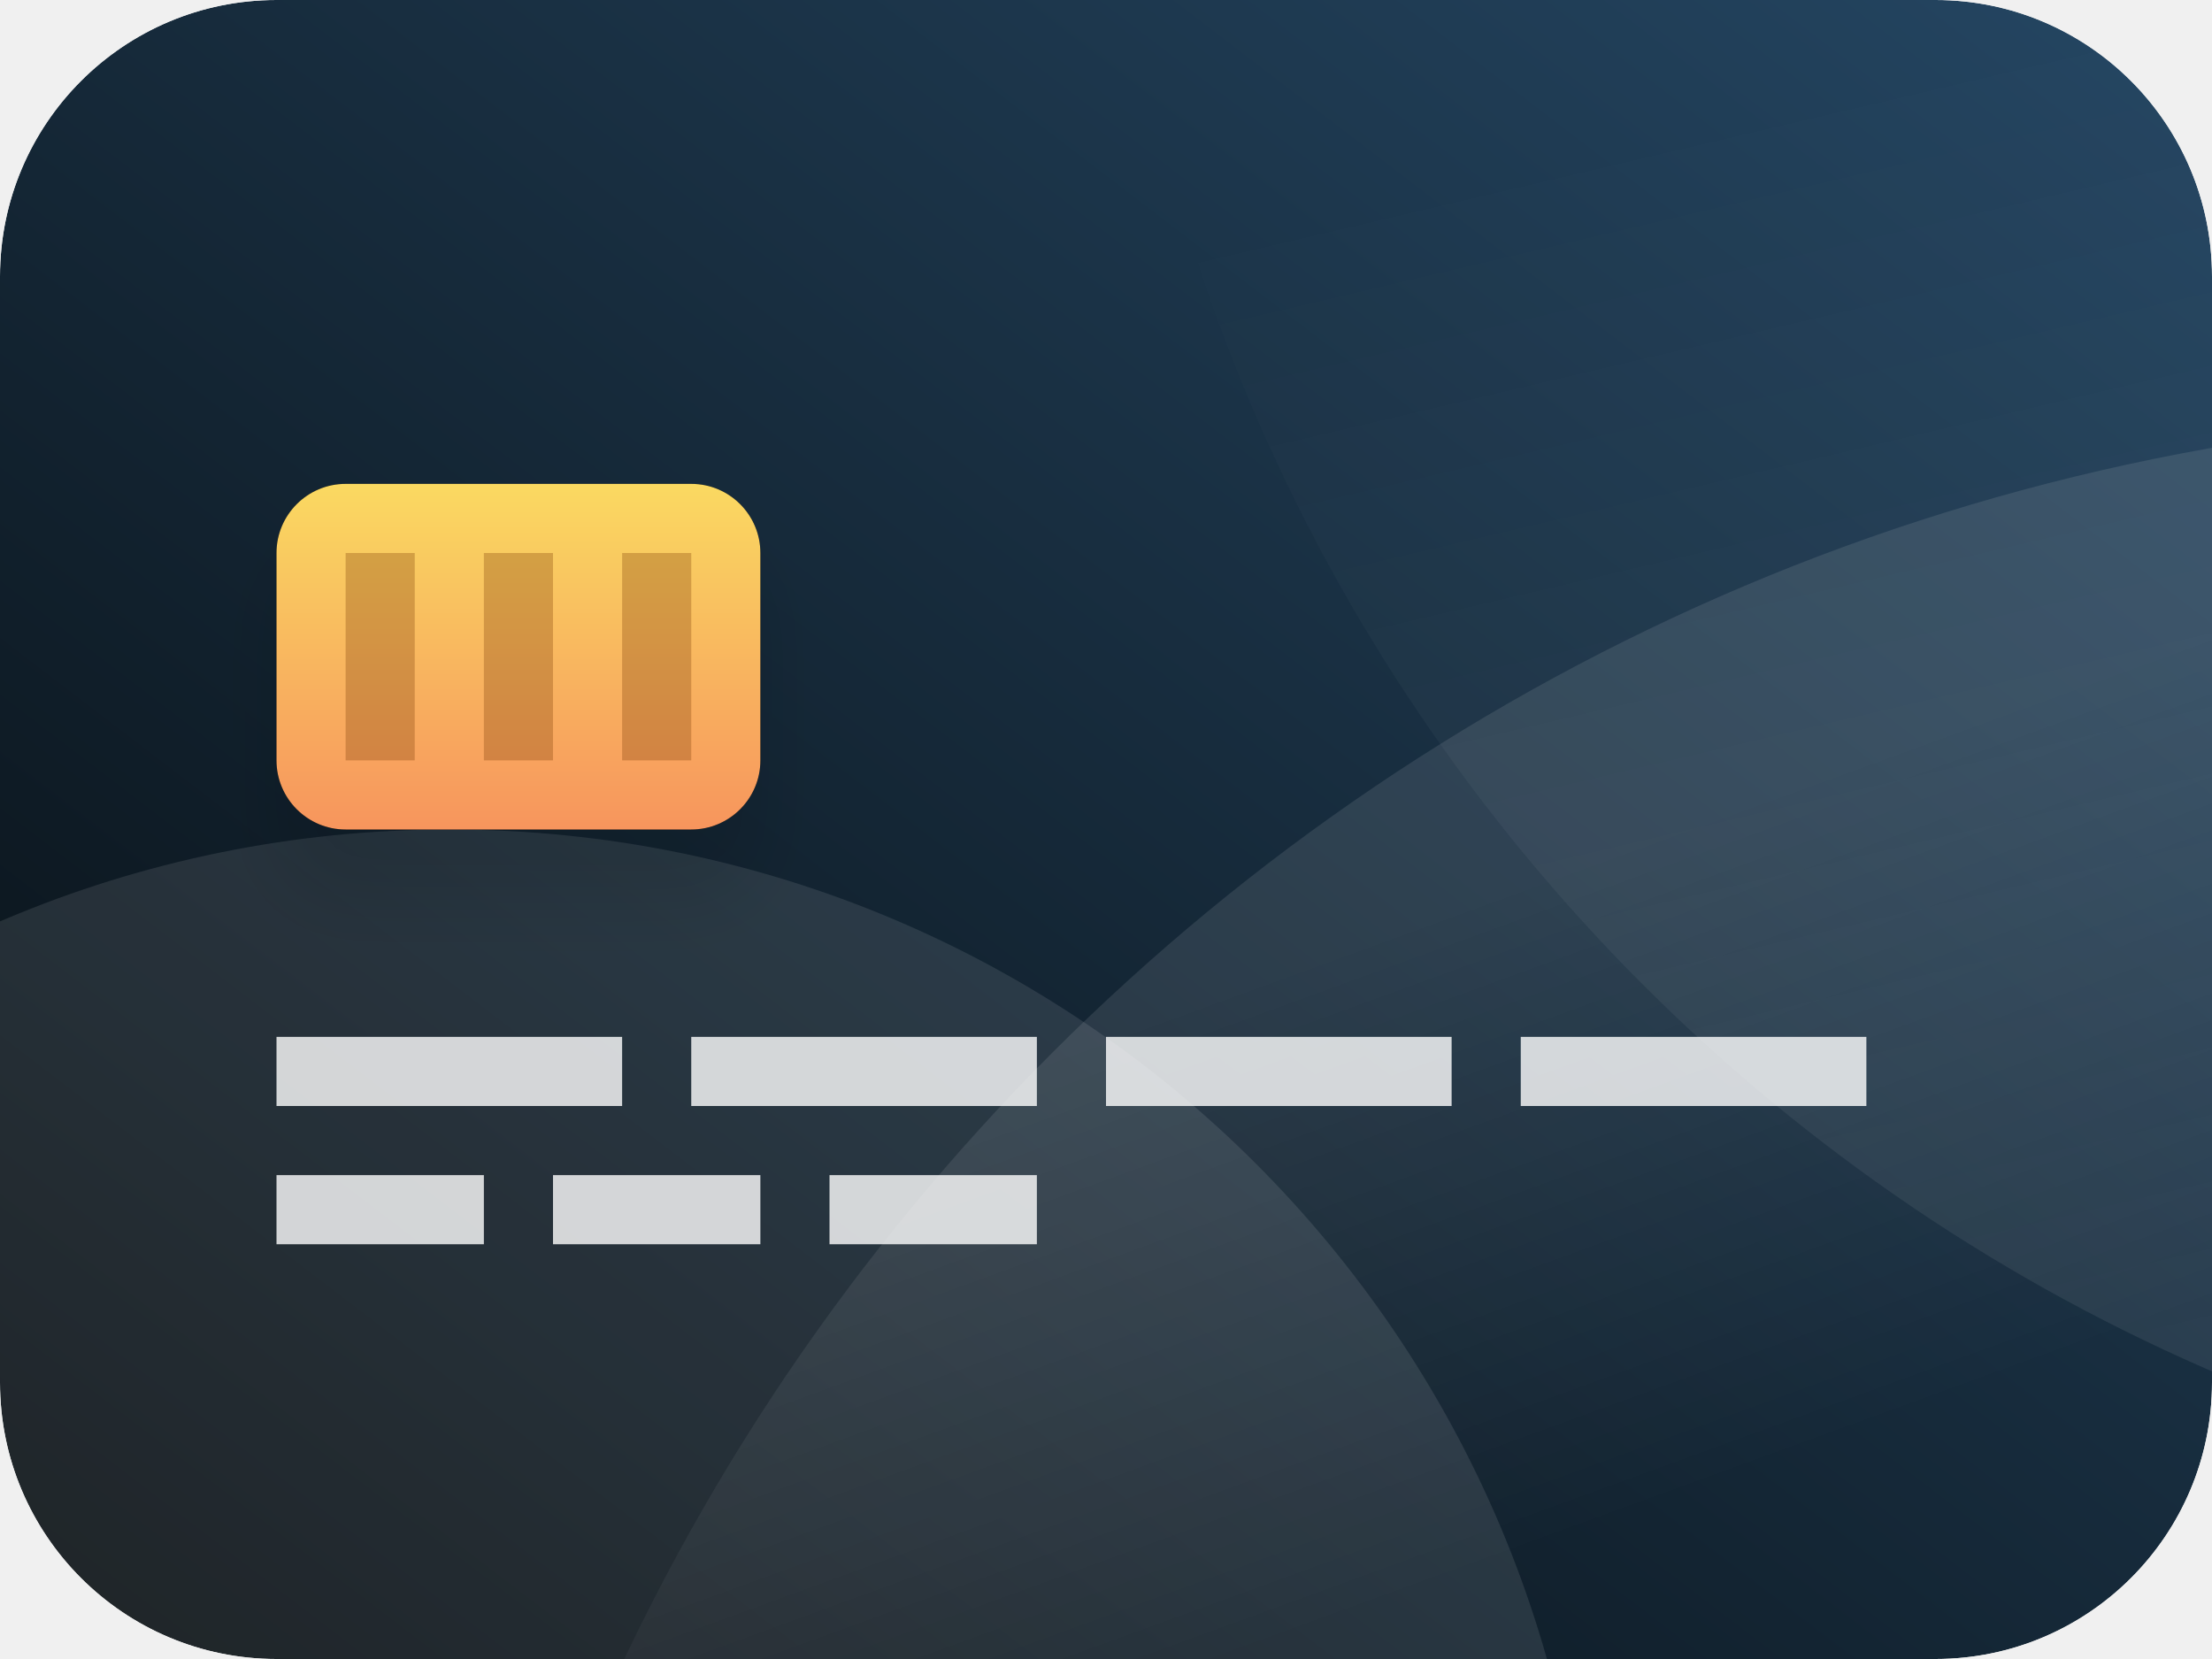
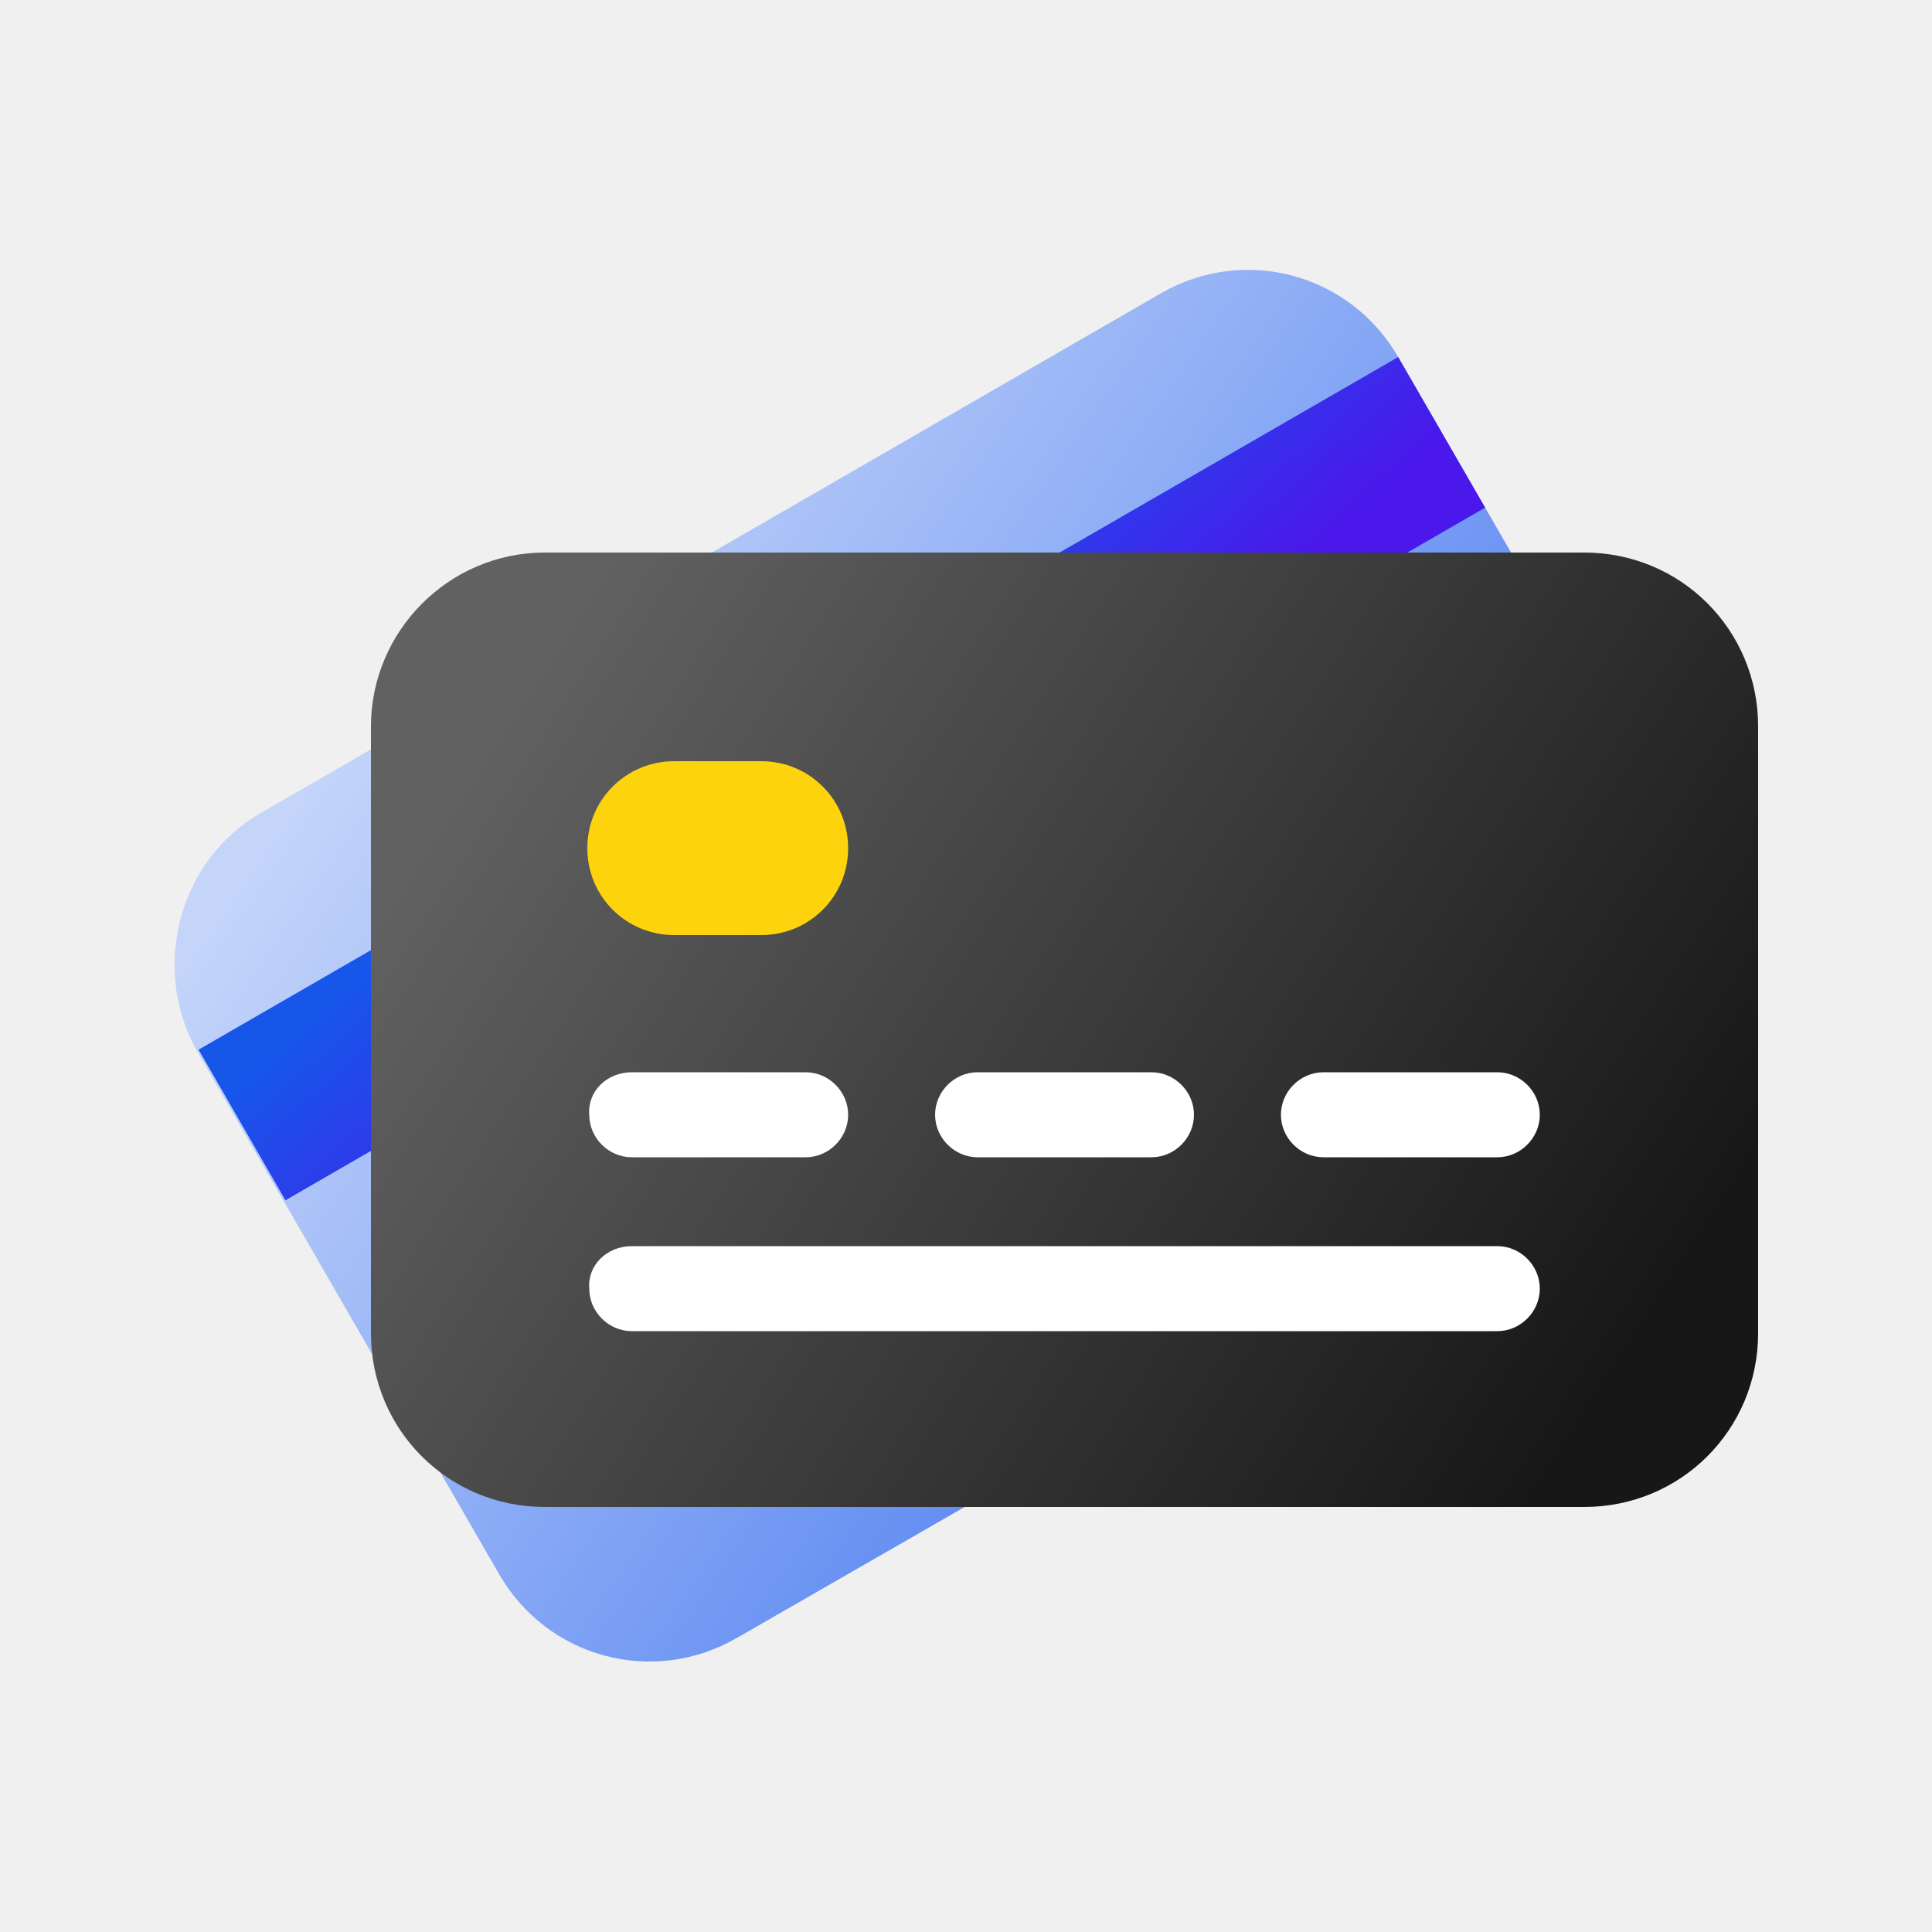
- <svg xmlns="http://www.w3.org/2000/svg" xmlns:xlink="http://www.w3.org/1999/xlink" fill="none" height="24" viewBox="0 0 32 24" width="32">
-   <filter id="a" color-interpolation-filters="sRGB" filterUnits="userSpaceOnUse" height="7" width="9" x="3" y="7">
-     <feFlood flood-opacity="0" result="BackgroundImageFix" />
-     <feColorMatrix in="SourceAlpha" type="matrix" values="0 0 0 0 0 0 0 0 0 0 0 0 0 0 0 0 0 0 255 0" />
-     <feOffset dy="1" />
-     <feGaussianBlur stdDeviation=".5" />
-     <feColorMatrix type="matrix" values="0 0 0 0 0 0 0 0 0 0 0 0 0 0 0 0 0 0 0.1 0" />
-     <feBlend in2="BackgroundImageFix" mode="normal" result="effect1_dropShadow" />
-     <feBlend in="SourceGraphic" in2="effect1_dropShadow" mode="normal" result="shape" />
-   </filter>
-   <linearGradient id="b" gradientTransform="matrix(31.99998 -23.99998 31.99998 23.99998 -16 12)" gradientUnits="userSpaceOnUse" x2="1">
-     <stop offset="0" stop-color="#060b0e" />
-     <stop offset="1" stop-color="#254764" />
-   </linearGradient>
-   <linearGradient id="c">
-     <stop offset="0" stop-color="#fff" stop-opacity="0" />
-     <stop offset="1" stop-color="#fff" />
-   </linearGradient>
-   <linearGradient id="d" gradientTransform="matrix(-3.17876 -8.708971 8.708971 -3.17876 13.0557 17.6392)" gradientUnits="userSpaceOnUse" x2="1" xlink:href="#c" />
-   <linearGradient id="e" gradientTransform="matrix(-3.64878 -14.67591 14.67591 -3.64878 9.16207 34.8244)" gradientUnits="userSpaceOnUse" x2="1" xlink:href="#c" />
-   <linearGradient id="f" gradientTransform="matrix(5.860349 23.57029 -23.57029 5.860349 32.4248 26.4995)" gradientUnits="userSpaceOnUse" x2="1" xlink:href="#c" />
-   <linearGradient id="g" gradientTransform="matrix(0 5 -7 0 7 0)" gradientUnits="userSpaceOnUse" x2="1">
-     <stop offset="0" stop-color="#fad961" />
-     <stop offset="1" stop-color="#f7955d" />
-   </linearGradient>
-   <mask id="h" height="24" maskUnits="userSpaceOnUse" width="32" x="0" y="0">
-     <path d="m28 0h-24c-2.209 0-4 1.791-4 4v16c0 2.209 1.791 4 4 4h24c2.209 0 4-1.791 4-4v-16c0-2.209-1.791-4-4-4z" fill="#fff" />
-   </mask>
-   <g mask="url(#h)">
-     <path d="m28 0h-24c-2.209 0-4 1.791-4 4v16c0 2.209 1.791 4 4 4h24c2.209 0 4-1.791 4-4v-16c0-2.209-1.791-4-4-4z" fill="url(#b)" />
-     <path d="m31.5 63c17.397 0 31.5-14.103 31.5-31.5s-14.103-31.5-31.5-31.5-31.5 14.103-31.5 31.5 14.103 31.5 31.5 31.5z" fill="url(#d)" opacity=".1" transform="translate(6 6)" />
-     <path d="m16.5 33c9.113 0 16.5-7.387 16.5-16.5s-7.387-16.5-16.5-16.5-16.5 7.387-16.5 16.5 7.387 16.5 16.5 16.5z" fill="url(#e)" opacity=".1" transform="translate(-10 12)" />
-     <path d="m26.5 53c14.636 0 26.5-11.864 26.5-26.5s-11.864-26.5-26.5-26.5-26.5 11.864-26.5 26.5 11.864 26.5 26.5 26.5z" fill="url(#f)" opacity=".1" transform="translate(16 -31)" />
-     <g filter="url(#a)">
-       <path d="m6 0h-5c-.552 0-1 .448-1 1v3c0 .552.448 1 1 1h5c.552 0 1-.448 1-1v-3c0-.552-.448-1-1-1z" fill="#000" transform="translate(4 7)" />
-     </g>
-     <path d="m6 0h-5c-.552 0-1 .448-1 1v3c0 .552.448 1 1 1h5c.552 0 1-.448 1-1v-3c0-.552-.448-1-1-1z" fill="url(#g)" transform="translate(4 7)" />
-     <path d="m1 0h-1v3h1z" fill="#7a3802" opacity=".3" transform="translate(5 8)" />
-     <path d="m1 0h-1v3h1z" fill="#7a3802" opacity=".3" transform="translate(7 8)" />
-     <path d="m1 0h-1v3h1z" fill="#7a3802" opacity=".3" transform="translate(9 8)" />
-     <g fill="#fff" fill-opacity=".8">
-       <path d="m5 0h-5v1h5z" transform="translate(4 15)" />
-       <path d="m3 0h-3v1h3z" transform="translate(4 17)" />
-       <path d="m3 0h-3v1h3z" transform="translate(8 17)" />
-       <path d="m3 0h-3v1h3z" transform="translate(12 17)" />
-       <path d="m5 0h-5v1h5z" transform="translate(10 15)" />
-       <path d="m5 0h-5v1h5z" transform="translate(16 15)" />
-       <path d="m5 0h-5v1h5z" transform="translate(22 15)" />
+ <svg xmlns="http://www.w3.org/2000/svg" version="1.1" id="Layer_1" x="0px" y="0px" width="100px" height="100px" viewBox="0 0 100 100" style="enable-background:new 0 0 100 100;" xml:space="preserve">
+   <style type="text/css">
+ 	.st0{fill:url(#Rectangle-Copy-9_1_);}
+ 	.st1{fill:url(#Rectangle-Copy-10_1_);}
+ 	.st2{fill:url(#SVGID_1_);}
+ 	.st3{fill:#FDD30D;}
+ 	.st4{fill:#FFFFFF;}
+ </style>
+   <g id="Page-1">
+     <g id="Checkout_Paymentmethod" transform="translate(-857, -406)">
+       <g id="Group-6" transform="translate(856, 405)">
+         <g id="Group-7" transform="translate(19.35641, 17.52628) rotate(-30) translate(-19.35641, -17.52628) translate(3.356406, 6.526279)">
+           <linearGradient id="Rectangle-Copy-9_1_" gradientUnits="userSpaceOnUse" x1="6.615" y1="61.628" x2="4.408" y2="62.671" gradientTransform="matrix(27.7128 11 16 -19.0526 -1107.556 1168.445)">
+             <stop offset="0" style="stop-color:#5181F0" />
+             <stop offset="1" style="stop-color:#C5D5FA" />
+           </linearGradient>
+           <path id="Rectangle-Copy-9" class="st0" d="M-1,30.7l53.8,0c5,0,9,4,9,9l0,31.4c0,5-4,9-9,9L-1,80c-5,0-9-4-9-9l0-31.4      C-9.9,34.8-5.9,30.7-1,30.7z" />
+           <linearGradient id="Rectangle-Copy-10_1_" gradientUnits="userSpaceOnUse" x1="5.373" y1="63.779" x2="3.192" y2="63.813" gradientTransform="matrix(27.7128 2 16 -3.4641 -1107.555 254.4447)">
+             <stop offset="0" style="stop-color:#4A18EB" />
+             <stop offset="1" style="stop-color:#1657EA" />
+           </linearGradient>
+           <polygon id="Rectangle-Copy-10" class="st1" points="-9.9,39.7 61.8,39.7 61.8,48.7 -9.9,48.7     " />
+         </g>
+         <g transform="translate(6, 8)">
+           <linearGradient id="SVGID_1_" gradientUnits="userSpaceOnUse" x1="30.547" y1="57.977" x2="28.474" y2="58.898" gradientTransform="matrix(32 0 0 -22 -894 1332)">
+             <stop offset="0" style="stop-color:#171717" />
+             <stop offset="1" style="stop-color:#616161" />
+           </linearGradient>
+           <path class="st2" d="M23.2,21.6H77c5,0,9,4,9,9V62c0,5-4,9-9,9H23.2c-5,0-9-4-9-9V30.6C14.2,25.7,18.2,21.6,23.2,21.6z" />
+           <path class="st3" d="M29.9,32.4h4.5c2.5,0,4.5,2,4.5,4.5l0,0c0,2.5-2,4.5-4.5,4.5h-4.5c-2.5,0-4.5-2-4.5-4.5l0,0      C25.4,34.4,27.4,32.4,29.9,32.4z" />
+         </g>
+         <path id="Rectangle" class="st4" d="M33.7,56.5h9c1.2,0,2.2,1,2.2,2.2l0,0c0,1.2-1,2.2-2.2,2.2h-9c-1.2,0-2.2-1-2.2-2.2l0,0     C31.4,57.5,32.4,56.5,33.7,56.5z" />
+         <path id="Rectangle-Copy" class="st4" d="M51.6,56.5h9c1.2,0,2.2,1,2.2,2.2l0,0c0,1.2-1,2.2-2.2,2.2h-9c-1.2,0-2.2-1-2.2-2.2l0,0     C49.4,57.5,50.4,56.5,51.6,56.5z" />
+         <path id="Rectangle-Copy-2" class="st4" d="M69.5,56.5h9c1.2,0,2.2,1,2.2,2.2l0,0c0,1.2-1,2.2-2.2,2.2h-9c-1.2,0-2.2-1-2.2-2.2     l0,0C67.3,57.5,68.3,56.5,69.5,56.5z" />
+         <path id="Rectangle-Copy-11" class="st4" d="M33.7,65.5h44.8c1.2,0,2.2,1,2.2,2.2l0,0c0,1.2-1,2.2-2.2,2.2H33.7     c-1.2,0-2.2-1-2.2-2.2l0,0C31.4,66.5,32.4,65.5,33.7,65.5z" />
+       </g>
    </g>
  </g>
</svg>
